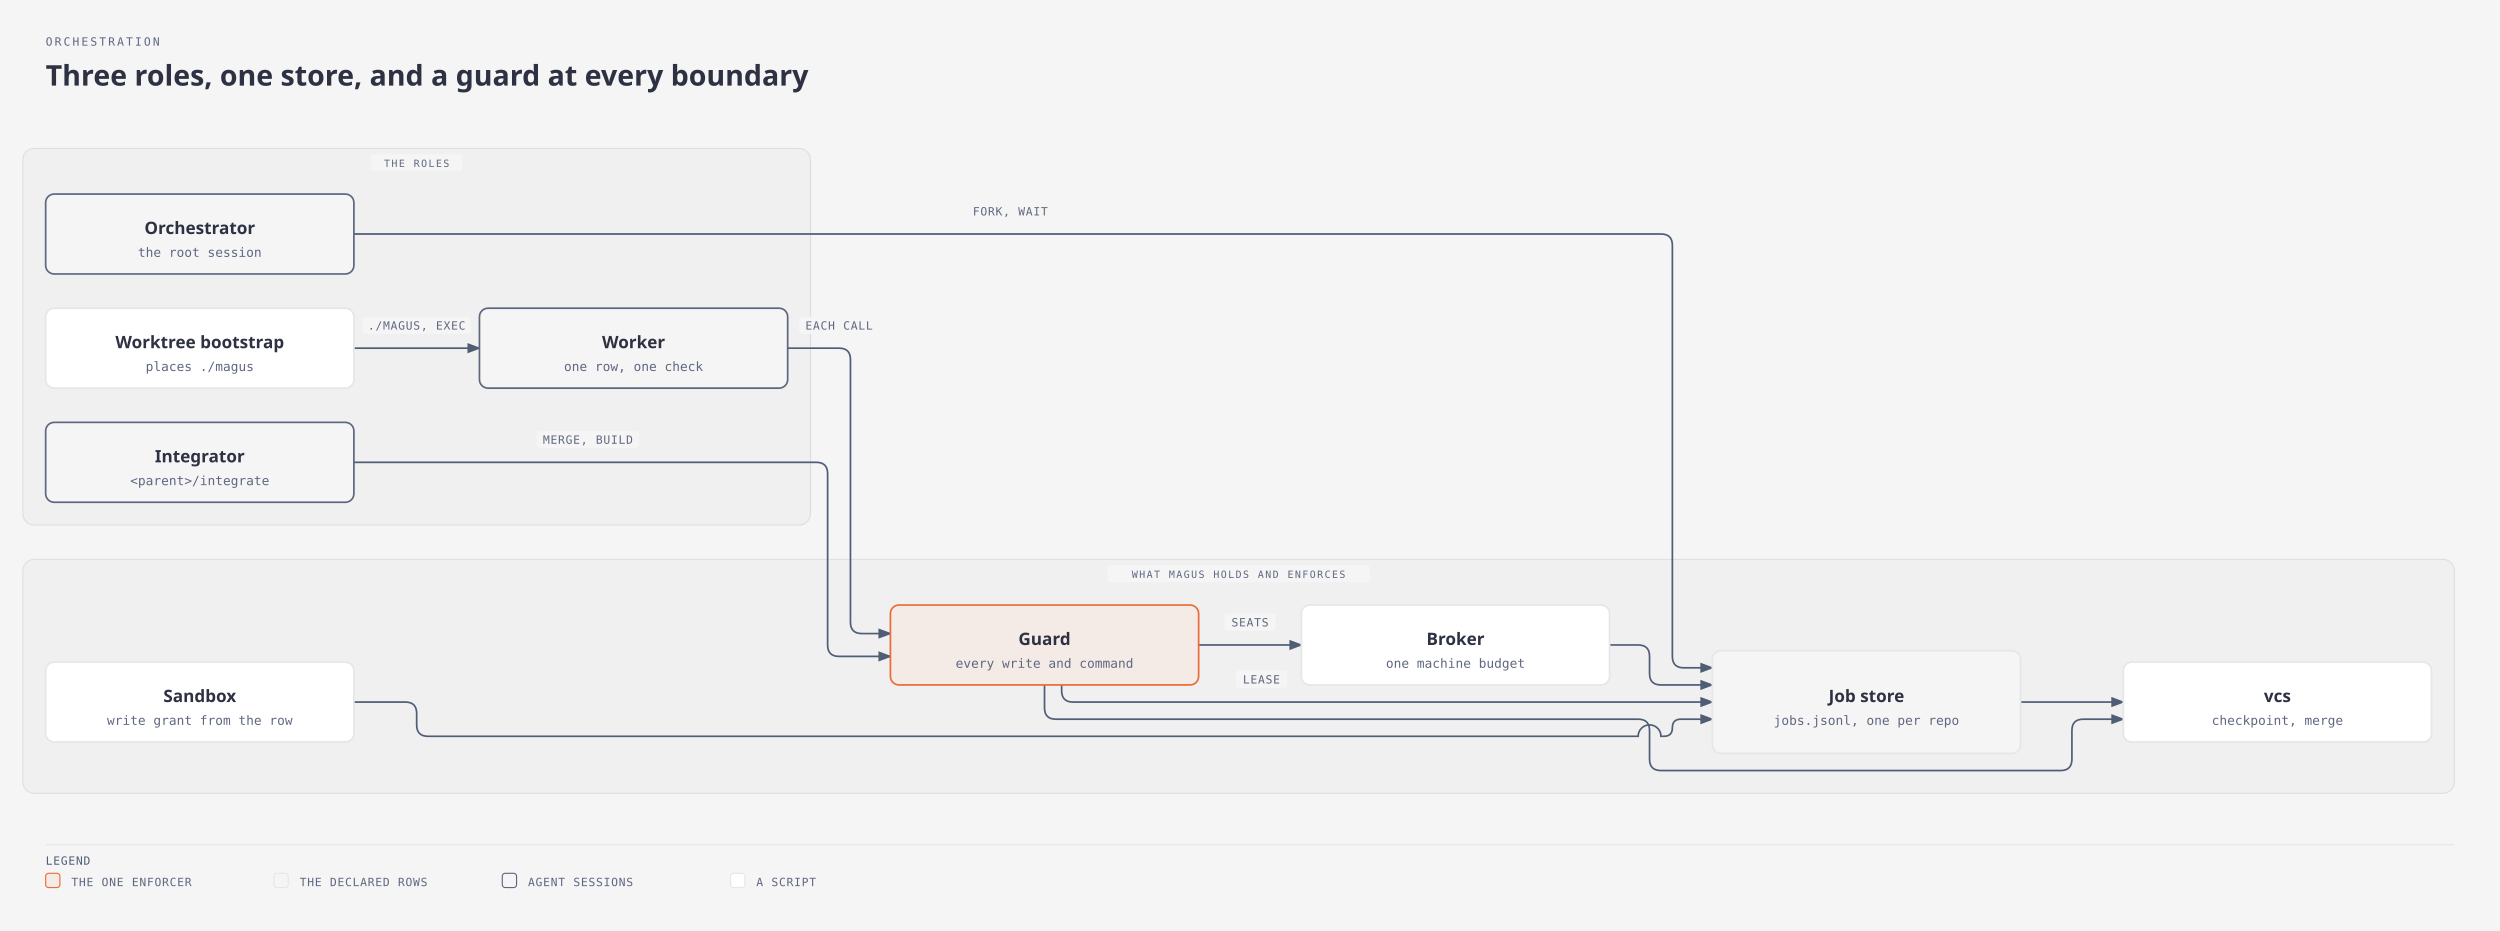
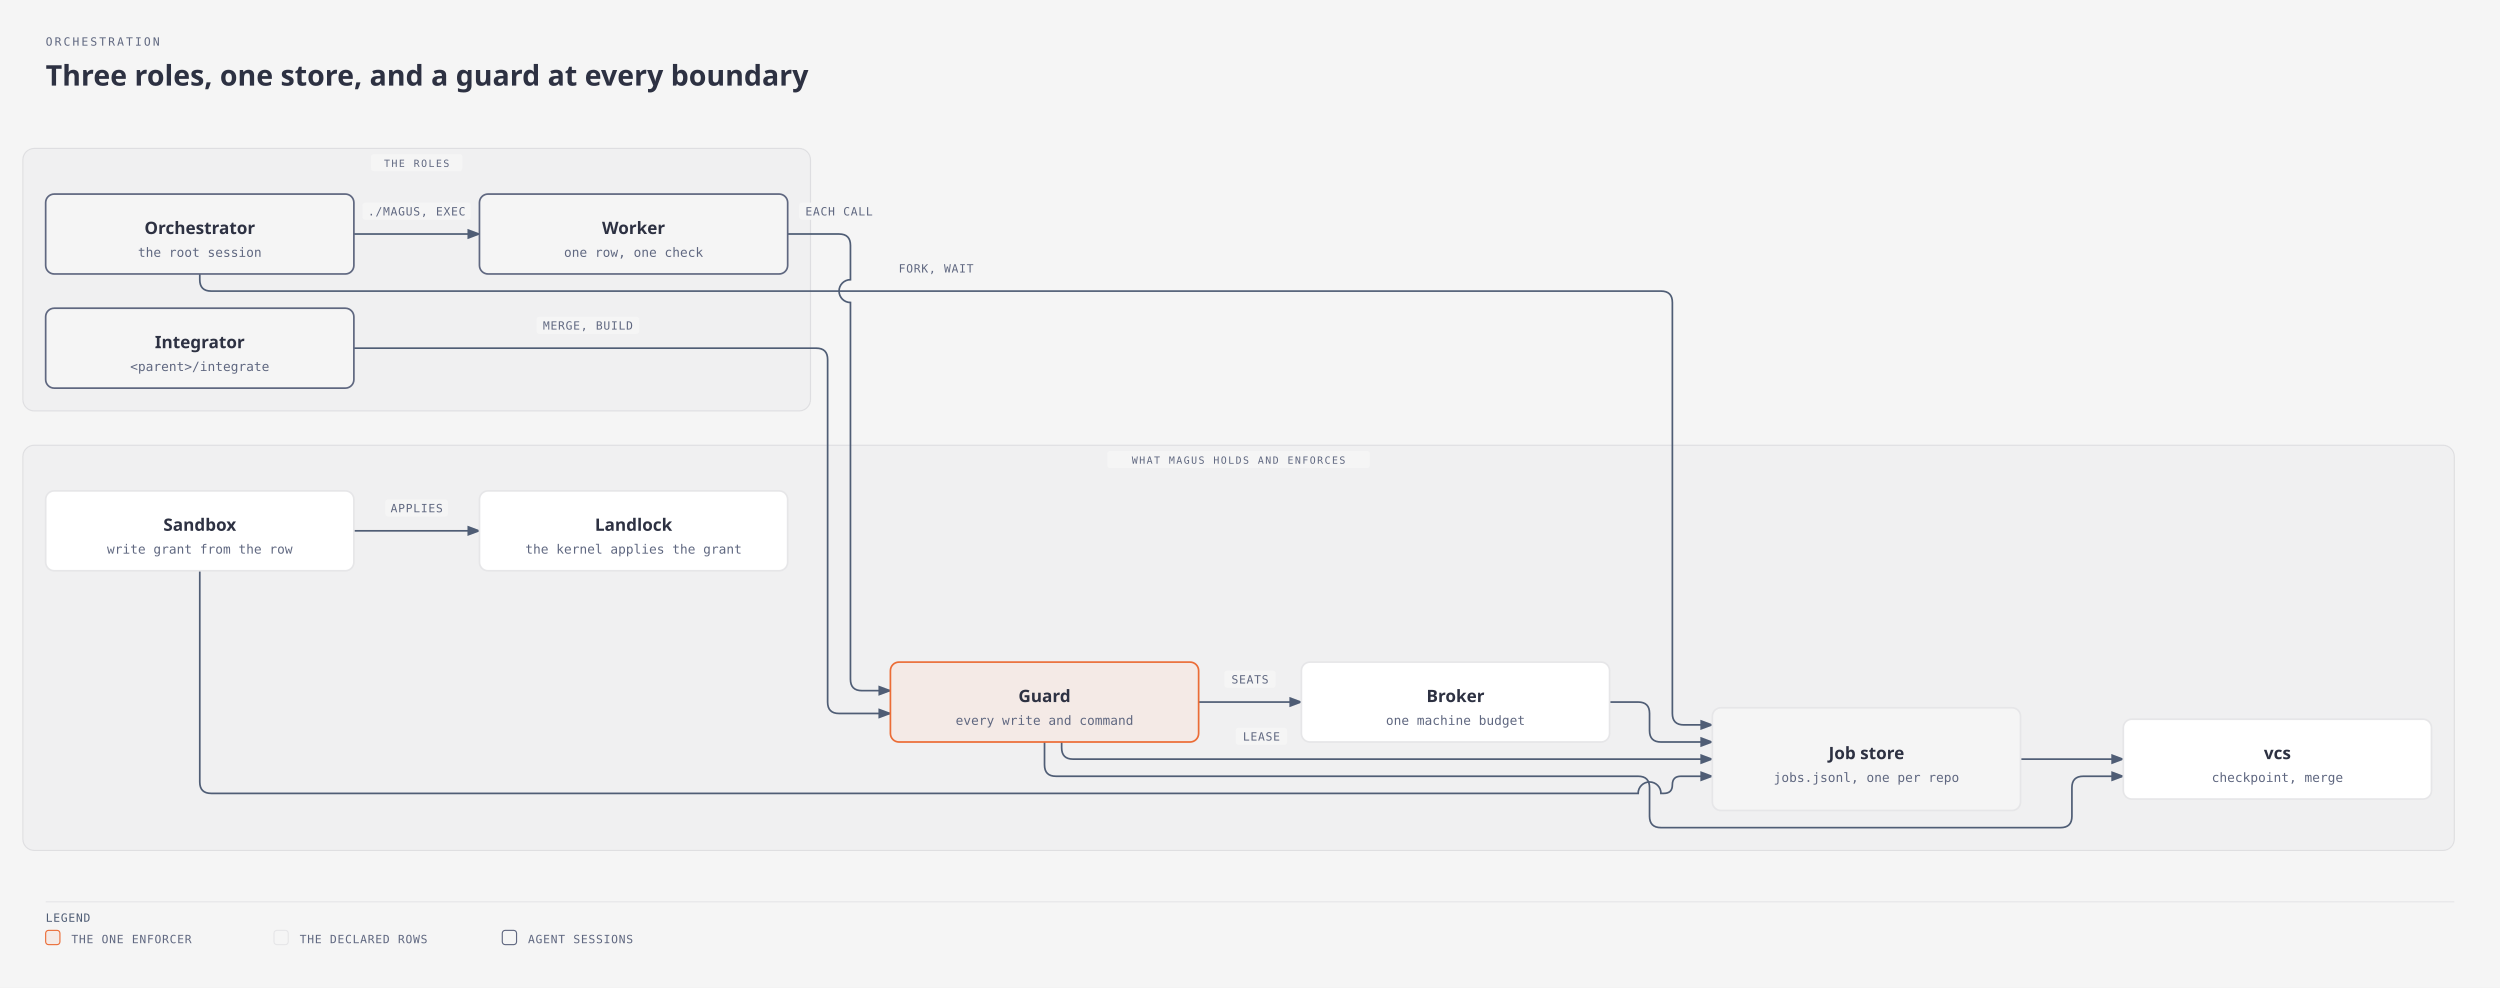
- <svg xmlns="http://www.w3.org/2000/svg" viewBox="0 0 1752 652" width="1752" height="652" role="img" aria-labelledby="agent-orchestration-title agent-orchestration-desc" class="magus-diagram">
+ <svg xmlns="http://www.w3.org/2000/svg" viewBox="0 0 1752 692" width="1752" height="692" role="img" aria-labelledby="agent-orchestration-title agent-orchestration-desc" class="magus-diagram">
  <defs>
    <marker id="agent-orchestration-arrow-default" markerWidth="8" markerHeight="6" refX="7" refY="3" orient="auto">
      <polygon points="0 0, 8 3, 0 6" fill="#4f5d75" />
    </marker>
    <marker id="agent-orchestration-arrow-accent" markerWidth="8" markerHeight="6" refX="7" refY="3" orient="auto">
      <polygon points="0 0, 8 3, 0 6" fill="#eb6c36" />
    </marker>
    <marker id="agent-orchestration-arrow-link" markerWidth="8" markerHeight="6" refX="7" refY="3" orient="auto">
      <polygon points="0 0, 8 3, 0 6" fill="#2e5aa8" />
    </marker>
  </defs>
  <rect width="100%" height="100%" fill="#f5f5f5" />
  <text x="32" y="32" fill="#5f6780" font-family="monospace" font-size="8" style="font-variant-ligatures:none" letter-spacing="0.18em">ORCHESTRATION</text>
  <text x="32" y="60" fill="#2d3142" font-family="sans-serif" font-size="20" font-weight="600">Three roles, one store, and a guard at every boundary</text>
  <g transform="translate(0,40)">
-     <rect x="16" y="64" width="552" height="264" rx="8" fill="#2d3142" stroke="#2d3142" fill-opacity="0.02" stroke-opacity="0.1" stroke-width="0.8" />
+     <rect x="16" y="64" width="552" height="184" rx="8" fill="#2d3142" stroke="#2d3142" fill-opacity="0.02" stroke-opacity="0.1" stroke-width="0.8" />
    <rect x="260" y="68" width="64" height="12" rx="2" fill="#f5f5f5" />
    <text x="292" y="77" fill="#5f6780" font-family="monospace" font-size="7" style="font-variant-ligatures:none" text-anchor="middle" letter-spacing="0.14em">THE ROLES</text>
-     <rect x="16" y="352" width="1704" height="164" rx="8" fill="#2d3142" stroke="#2d3142" fill-opacity="0.02" stroke-opacity="0.1" stroke-width="0.8" />
-     <rect x="776" y="356" width="184" height="12" rx="2" fill="#f5f5f5" />
-     <text x="868" y="365" fill="#5f6780" font-family="monospace" font-size="7" style="font-variant-ligatures:none" text-anchor="middle" letter-spacing="0.14em">WHAT MAGUS HOLDS AND ENFORCES</text>
-     <path data-edge="external:Orchestrator-&gt;internal/job" id="agent-orchestration-edge-external_3aOrchestrator-internal_2fjob" d="M 248 124 L 1164 124 Q 1172 124 1172 132 L 1172 420 Q 1172 428 1180 428 L 1200 428" fill="none" stroke="#4f5d75" stroke-width="1.2" marker-end="url(#agent-orchestration-arrow-default)" />
-     <path data-edge="external:Worktree bootstrap-&gt;external:Worker" id="agent-orchestration-edge-external_3aWorktree_20bootstrap-external_3aWorker" d="M 248 204 L 336 204" fill="none" stroke="#4f5d75" stroke-width="1.2" marker-end="url(#agent-orchestration-arrow-default)" />
-     <path data-edge="external:Worker-&gt;internal/guard" id="agent-orchestration-edge-external_3aWorker-internal_2fguard" d="M 552 204 L 588 204 Q 596 204 596 212 L 596 396 Q 596 404 604 404 L 624 404" fill="none" stroke="#4f5d75" stroke-width="1.2" marker-end="url(#agent-orchestration-arrow-default)" />
-     <path data-edge="external:Integrator-&gt;internal/guard" id="agent-orchestration-edge-external_3aIntegrator-internal_2fguard" d="M 248 284 L 572 284 Q 580 284 580 292 L 580 412 Q 580 420 588 420 L 624 420" fill="none" stroke="#4f5d75" stroke-width="1.2" marker-end="url(#agent-orchestration-arrow-default)" />
-     <path data-edge="internal/job-&gt;vcs" id="agent-orchestration-edge-internal_2fjob-vcs" d="M 1416 452 L 1488 452" fill="none" stroke="#4f5d75" stroke-width="1.2" marker-end="url(#agent-orchestration-arrow-default)" />
-     <path data-edge="internal/guard-&gt;internal/job" id="agent-orchestration-edge-internal_2fguard-internal_2fjob" d="M 744 440 L 744 444 Q 744 452 752 452 L 1200 452" fill="none" stroke="#4f5d75" stroke-width="1.2" marker-end="url(#agent-orchestration-arrow-default)" />
-     <path data-edge="internal/guard-&gt;broker" id="agent-orchestration-edge-internal_2fguard-broker" d="M 840 412 L 912 412" fill="none" stroke="#4f5d75" stroke-width="1.2" marker-end="url(#agent-orchestration-arrow-default)" />
-     <path data-edge="internal/guard-&gt;vcs" id="agent-orchestration-edge-internal_2fguard-vcs" d="M 732 440 L 732 456 Q 732 464 740 464 L 1148 464 Q 1156 464 1156 472 L 1156 492 Q 1156 500 1164 500 L 1444 500 Q 1452 500 1452 492 L 1452 472 Q 1452 464 1460 464 L 1488 464" fill="none" stroke="#4f5d75" stroke-width="1.2" marker-end="url(#agent-orchestration-arrow-default)" />
-     <path data-edge="internal/sandbox-&gt;internal/job" id="agent-orchestration-edge-internal_2fsandbox-internal_2fjob" d="M 248 452 L 284 452 Q 292 452 292 460 L 292 468 Q 292 476 300 476 L 1148 476 A 8 8 0 0 1 1164 476 L 1166 476 Q 1172 476 1172 470 L 1172 470 Q 1172 464 1178 464 L 1200 464" fill="none" stroke="#4f5d75" stroke-width="1.2" marker-end="url(#agent-orchestration-arrow-default)" />
-     <path data-edge="broker-&gt;internal/job" id="agent-orchestration-edge-broker-internal_2fjob" d="M 1128 412 L 1148 412 Q 1156 412 1156 420 L 1156 432 Q 1156 440 1164 440 L 1200 440" fill="none" stroke="#4f5d75" stroke-width="1.2" marker-end="url(#agent-orchestration-arrow-default)" />
-     <rect x="678" y="102" width="60" height="12" rx="2" fill="#f5f5f5" />
-     <text x="708" y="111" fill="#5f6780" font-family="monospace" font-size="8" style="font-variant-ligatures:none" text-anchor="middle" letter-spacing="0.06em">FORK, WAIT</text>
-     <rect x="254" y="182" width="76" height="12" rx="2" fill="#f5f5f5" />
-     <text x="292" y="191" fill="#5f6780" font-family="monospace" font-size="8" style="font-variant-ligatures:none" text-anchor="middle" letter-spacing="0.06em">./MAGUS, EXEC</text>
-     <rect x="560" y="182" width="56" height="12" rx="2" fill="#f5f5f5" />
-     <text x="588" y="191" fill="#5f6780" font-family="monospace" font-size="8" style="font-variant-ligatures:none" text-anchor="middle" letter-spacing="0.06em">EACH CALL</text>
-     <rect x="376" y="262" width="72" height="12" rx="2" fill="#f5f5f5" />
-     <text x="412" y="271" fill="#5f6780" font-family="monospace" font-size="8" style="font-variant-ligatures:none" text-anchor="middle" letter-spacing="0.06em">MERGE, BUILD</text>
-     <rect x="866" y="430" width="36" height="12" rx="2" fill="#f5f5f5" />
-     <text x="884" y="439" fill="#5f6780" font-family="monospace" font-size="8" style="font-variant-ligatures:none" text-anchor="middle" letter-spacing="0.06em">LEASE</text>
-     <rect x="858" y="390" width="36" height="12" rx="2" fill="#f5f5f5" />
-     <text x="876" y="399" fill="#5f6780" font-family="monospace" font-size="8" style="font-variant-ligatures:none" text-anchor="middle" letter-spacing="0.06em">SEATS</text>
+     <rect x="16" y="272" width="1704" height="284" rx="8" fill="#2d3142" stroke="#2d3142" fill-opacity="0.02" stroke-opacity="0.1" stroke-width="0.8" />
+     <rect x="776" y="276" width="184" height="12" rx="2" fill="#f5f5f5" />
+     <text x="868" y="285" fill="#5f6780" font-family="monospace" font-size="7" style="font-variant-ligatures:none" text-anchor="middle" letter-spacing="0.14em">WHAT MAGUS HOLDS AND ENFORCES</text>
+     <path data-edge="external:Orchestrator-&gt;external:Worker" id="agent-orchestration-edge-external_3aOrchestrator-external_3aWorker" d="M 248 124 L 336 124" fill="none" stroke="#4f5d75" stroke-width="1.2" marker-end="url(#agent-orchestration-arrow-default)" />
+     <path data-edge="external:Orchestrator-&gt;internal/job" id="agent-orchestration-edge-external_3aOrchestrator-internal_2fjob" d="M 140 152 L 140 156 Q 140 164 148 164 L 1164 164 Q 1172 164 1172 172 L 1172 460 Q 1172 468 1180 468 L 1200 468" fill="none" stroke="#4f5d75" stroke-width="1.2" marker-end="url(#agent-orchestration-arrow-default)" />
+     <path data-edge="external:Worker-&gt;internal/guard" id="agent-orchestration-edge-external_3aWorker-internal_2fguard" d="M 552 124 L 588 124 Q 596 124 596 132 L 596 156 A 8 8 0 0 0 596 172 L 596 436 Q 596 444 604 444 L 624 444" fill="none" stroke="#4f5d75" stroke-width="1.2" marker-end="url(#agent-orchestration-arrow-default)" />
+     <path data-edge="external:Integrator-&gt;internal/guard" id="agent-orchestration-edge-external_3aIntegrator-internal_2fguard" d="M 248 204 L 572 204 Q 580 204 580 212 L 580 452 Q 580 460 588 460 L 624 460" fill="none" stroke="#4f5d75" stroke-width="1.2" marker-end="url(#agent-orchestration-arrow-default)" />
+     <path data-edge="internal/job-&gt;vcs" id="agent-orchestration-edge-internal_2fjob-vcs" d="M 1416 492 L 1488 492" fill="none" stroke="#4f5d75" stroke-width="1.2" marker-end="url(#agent-orchestration-arrow-default)" />
+     <path data-edge="internal/guard-&gt;internal/job" id="agent-orchestration-edge-internal_2fguard-internal_2fjob" d="M 744 480 L 744 484 Q 744 492 752 492 L 1200 492" fill="none" stroke="#4f5d75" stroke-width="1.2" marker-end="url(#agent-orchestration-arrow-default)" />
+     <path data-edge="internal/guard-&gt;broker" id="agent-orchestration-edge-internal_2fguard-broker" d="M 840 452 L 912 452" fill="none" stroke="#4f5d75" stroke-width="1.2" marker-end="url(#agent-orchestration-arrow-default)" />
+     <path data-edge="internal/guard-&gt;vcs" id="agent-orchestration-edge-internal_2fguard-vcs" d="M 732 480 L 732 496 Q 732 504 740 504 L 1148 504 Q 1156 504 1156 512 L 1156 532 Q 1156 540 1164 540 L 1444 540 Q 1452 540 1452 532 L 1452 512 Q 1452 504 1460 504 L 1488 504" fill="none" stroke="#4f5d75" stroke-width="1.2" marker-end="url(#agent-orchestration-arrow-default)" />
+     <path data-edge="internal/sandbox-&gt;internal/job" id="agent-orchestration-edge-internal_2fsandbox-internal_2fjob" d="M 140 360 L 140 508 Q 140 516 148 516 L 1148 516 A 8 8 0 0 1 1164 516 L 1166 516 Q 1172 516 1172 510 L 1172 510 Q 1172 504 1178 504 L 1200 504" fill="none" stroke="#4f5d75" stroke-width="1.2" marker-end="url(#agent-orchestration-arrow-default)" />
+     <path data-edge="internal/sandbox-&gt;internal/sandbox/filesystem" id="agent-orchestration-edge-internal_2fsandbox-internal_2fsandbox_2ffilesystem" d="M 248 332 L 336 332" fill="none" stroke="#4f5d75" stroke-width="1.2" marker-end="url(#agent-orchestration-arrow-default)" />
+     <path data-edge="broker-&gt;internal/job" id="agent-orchestration-edge-broker-internal_2fjob" d="M 1128 452 L 1148 452 Q 1156 452 1156 460 L 1156 472 Q 1156 480 1164 480 L 1200 480" fill="none" stroke="#4f5d75" stroke-width="1.2" marker-end="url(#agent-orchestration-arrow-default)" />
+     <rect x="254" y="102" width="76" height="12" rx="2" fill="#f5f5f5" />
+     <text x="292" y="111" fill="#5f6780" font-family="monospace" font-size="8" style="font-variant-ligatures:none" text-anchor="middle" letter-spacing="0.06em">./MAGUS, EXEC</text>
+     <rect x="626" y="142" width="60" height="12" rx="2" fill="#f5f5f5" />
+     <text x="656" y="151" fill="#5f6780" font-family="monospace" font-size="8" style="font-variant-ligatures:none" text-anchor="middle" letter-spacing="0.06em">FORK, WAIT</text>
+     <rect x="560" y="102" width="56" height="12" rx="2" fill="#f5f5f5" />
+     <text x="588" y="111" fill="#5f6780" font-family="monospace" font-size="8" style="font-variant-ligatures:none" text-anchor="middle" letter-spacing="0.06em">EACH CALL</text>
+     <rect x="376" y="182" width="72" height="12" rx="2" fill="#f5f5f5" />
+     <text x="412" y="191" fill="#5f6780" font-family="monospace" font-size="8" style="font-variant-ligatures:none" text-anchor="middle" letter-spacing="0.06em">MERGE, BUILD</text>
+     <rect x="866" y="470" width="36" height="12" rx="2" fill="#f5f5f5" />
+     <text x="884" y="479" fill="#5f6780" font-family="monospace" font-size="8" style="font-variant-ligatures:none" text-anchor="middle" letter-spacing="0.06em">LEASE</text>
+     <rect x="858" y="430" width="36" height="12" rx="2" fill="#f5f5f5" />
+     <text x="876" y="439" fill="#5f6780" font-family="monospace" font-size="8" style="font-variant-ligatures:none" text-anchor="middle" letter-spacing="0.06em">SEATS</text>
+     <rect x="270" y="310" width="44" height="12" rx="2" fill="#f5f5f5" />
+     <text x="292" y="319" fill="#5f6780" font-family="monospace" font-size="8" style="font-variant-ligatures:none" text-anchor="middle" letter-spacing="0.06em">APPLIES</text>
    <g data-node="external:Orchestrator">
      <rect x="32" y="96" width="216" height="56" rx="6" fill="#f5f5f5" />
      <rect x="32" y="96" width="216" height="56" rx="6" fill="#f5f5f5" stroke="#5f6780" stroke-width="1.2" />
      <text x="140" y="124" fill="#2d3142" font-family="sans-serif" font-size="12" font-weight="600" text-anchor="middle">Orchestrator</text>
      <text x="140" y="140" fill="#5f6780" font-family="monospace" font-size="9" style="font-variant-ligatures:none" text-anchor="middle">the root session</text>
    </g>
-     <g data-node="external:Worktree bootstrap">
-       <rect x="32" y="176" width="216" height="56" rx="6" fill="#f5f5f5" />
-       <rect x="32" y="176" width="216" height="56" rx="6" fill="#ffffff" stroke="#e6e6e8" stroke-width="1.2" />
-       <text x="140" y="204" fill="#2d3142" font-family="sans-serif" font-size="12" font-weight="600" text-anchor="middle">Worktree bootstrap</text>
-       <text x="140" y="220" fill="#5f6780" font-family="monospace" font-size="9" style="font-variant-ligatures:none" text-anchor="middle">places ./magus</text>
-     </g>
    <g data-node="external:Worker">
-       <rect x="336" y="176" width="216" height="56" rx="6" fill="#f5f5f5" />
-       <rect x="336" y="176" width="216" height="56" rx="6" fill="#f5f5f5" stroke="#5f6780" stroke-width="1.2" />
-       <text x="444" y="204" fill="#2d3142" font-family="sans-serif" font-size="12" font-weight="600" text-anchor="middle">Worker</text>
-       <text x="444" y="220" fill="#5f6780" font-family="monospace" font-size="9" style="font-variant-ligatures:none" text-anchor="middle">one row, one check</text>
+       <rect x="336" y="96" width="216" height="56" rx="6" fill="#f5f5f5" />
+       <rect x="336" y="96" width="216" height="56" rx="6" fill="#f5f5f5" stroke="#5f6780" stroke-width="1.2" />
+       <text x="444" y="124" fill="#2d3142" font-family="sans-serif" font-size="12" font-weight="600" text-anchor="middle">Worker</text>
+       <text x="444" y="140" fill="#5f6780" font-family="monospace" font-size="9" style="font-variant-ligatures:none" text-anchor="middle">one row, one check</text>
    </g>
    <g data-node="external:Integrator">
-       <rect x="32" y="256" width="216" height="56" rx="6" fill="#f5f5f5" />
-       <rect x="32" y="256" width="216" height="56" rx="6" fill="#f5f5f5" stroke="#5f6780" stroke-width="1.2" />
-       <text x="140" y="284" fill="#2d3142" font-family="sans-serif" font-size="12" font-weight="600" text-anchor="middle">Integrator</text>
-       <text x="140" y="300" fill="#5f6780" font-family="monospace" font-size="9" style="font-variant-ligatures:none" text-anchor="middle">&lt;parent&gt;/integrate</text>
+       <rect x="32" y="176" width="216" height="56" rx="6" fill="#f5f5f5" />
+       <rect x="32" y="176" width="216" height="56" rx="6" fill="#f5f5f5" stroke="#5f6780" stroke-width="1.2" />
+       <text x="140" y="204" fill="#2d3142" font-family="sans-serif" font-size="12" font-weight="600" text-anchor="middle">Integrator</text>
+       <text x="140" y="220" fill="#5f6780" font-family="monospace" font-size="9" style="font-variant-ligatures:none" text-anchor="middle">&lt;parent&gt;/integrate</text>
    </g>
    <g data-node="internal/job" data-anchor="internal/job">
-       <rect x="1200" y="416" width="216" height="72" rx="6" fill="#f5f5f5" />
-       <rect x="1200" y="416" width="216" height="72" rx="6" fill="#f5f5f5" stroke="#e6e6e8" stroke-width="1.2" />
-       <text x="1308" y="452" fill="#2d3142" font-family="sans-serif" font-size="12" font-weight="600" text-anchor="middle">Job store</text>
-       <text x="1308" y="468" fill="#5f6780" font-family="monospace" font-size="9" style="font-variant-ligatures:none" text-anchor="middle">jobs.jsonl, one per repo</text>
+       <rect x="1200" y="456" width="216" height="72" rx="6" fill="#f5f5f5" />
+       <rect x="1200" y="456" width="216" height="72" rx="6" fill="#f5f5f5" stroke="#e6e6e8" stroke-width="1.2" />
+       <text x="1308" y="492" fill="#2d3142" font-family="sans-serif" font-size="12" font-weight="600" text-anchor="middle">Job store</text>
+       <text x="1308" y="508" fill="#5f6780" font-family="monospace" font-size="9" style="font-variant-ligatures:none" text-anchor="middle">jobs.jsonl, one per repo</text>
    </g>
    <g data-node="internal/guard" data-anchor="internal/guard">
-       <rect x="624" y="384" width="216" height="56" rx="6" fill="#f5f5f5" />
-       <rect x="624" y="384" width="216" height="56" rx="6" fill="#f4eae6" stroke="#eb6c36" stroke-width="1.2" />
-       <text x="732" y="412" fill="#2d3142" font-family="sans-serif" font-size="12" font-weight="600" text-anchor="middle">Guard</text>
-       <text x="732" y="428" fill="#5f6780" font-family="monospace" font-size="9" style="font-variant-ligatures:none" text-anchor="middle">every write and command</text>
+       <rect x="624" y="424" width="216" height="56" rx="6" fill="#f5f5f5" />
+       <rect x="624" y="424" width="216" height="56" rx="6" fill="#f4eae6" stroke="#eb6c36" stroke-width="1.2" />
+       <text x="732" y="452" fill="#2d3142" font-family="sans-serif" font-size="12" font-weight="600" text-anchor="middle">Guard</text>
+       <text x="732" y="468" fill="#5f6780" font-family="monospace" font-size="9" style="font-variant-ligatures:none" text-anchor="middle">every write and command</text>
    </g>
    <g data-node="internal/sandbox" data-anchor="internal/sandbox">
-       <rect x="32" y="424" width="216" height="56" rx="6" fill="#f5f5f5" />
-       <rect x="32" y="424" width="216" height="56" rx="6" fill="#ffffff" stroke="#e6e6e8" stroke-width="1.2" />
-       <text x="140" y="452" fill="#2d3142" font-family="sans-serif" font-size="12" font-weight="600" text-anchor="middle">Sandbox</text>
-       <text x="140" y="468" fill="#5f6780" font-family="monospace" font-size="9" style="font-variant-ligatures:none" text-anchor="middle">write grant from the row</text>
+       <rect x="32" y="304" width="216" height="56" rx="6" fill="#f5f5f5" />
+       <rect x="32" y="304" width="216" height="56" rx="6" fill="#ffffff" stroke="#e6e6e8" stroke-width="1.2" />
+       <text x="140" y="332" fill="#2d3142" font-family="sans-serif" font-size="12" font-weight="600" text-anchor="middle">Sandbox</text>
+       <text x="140" y="348" fill="#5f6780" font-family="monospace" font-size="9" style="font-variant-ligatures:none" text-anchor="middle">write grant from the row</text>
+     </g>
+     <g data-node="internal/sandbox/filesystem" data-anchor="internal/sandbox/filesystem">
+       <rect x="336" y="304" width="216" height="56" rx="6" fill="#f5f5f5" />
+       <rect x="336" y="304" width="216" height="56" rx="6" fill="#ffffff" stroke="#e6e6e8" stroke-width="1.2" />
+       <text x="444" y="332" fill="#2d3142" font-family="sans-serif" font-size="12" font-weight="600" text-anchor="middle">Landlock</text>
+       <text x="444" y="348" fill="#5f6780" font-family="monospace" font-size="9" style="font-variant-ligatures:none" text-anchor="middle">the kernel applies the grant</text>
    </g>
    <g data-node="broker" data-anchor="broker">
-       <rect x="912" y="384" width="216" height="56" rx="6" fill="#f5f5f5" />
-       <rect x="912" y="384" width="216" height="56" rx="6" fill="#ffffff" stroke="#e6e6e8" stroke-width="1.2" />
-       <text x="1020" y="412" fill="#2d3142" font-family="sans-serif" font-size="12" font-weight="600" text-anchor="middle">Broker</text>
-       <text x="1020" y="428" fill="#5f6780" font-family="monospace" font-size="9" style="font-variant-ligatures:none" text-anchor="middle">one machine budget</text>
+       <rect x="912" y="424" width="216" height="56" rx="6" fill="#f5f5f5" />
+       <rect x="912" y="424" width="216" height="56" rx="6" fill="#ffffff" stroke="#e6e6e8" stroke-width="1.2" />
+       <text x="1020" y="452" fill="#2d3142" font-family="sans-serif" font-size="12" font-weight="600" text-anchor="middle">Broker</text>
+       <text x="1020" y="468" fill="#5f6780" font-family="monospace" font-size="9" style="font-variant-ligatures:none" text-anchor="middle">one machine budget</text>
    </g>
    <g data-node="vcs" data-anchor="vcs">
-       <rect x="1488" y="424" width="216" height="56" rx="6" fill="#f5f5f5" />
-       <rect x="1488" y="424" width="216" height="56" rx="6" fill="#ffffff" stroke="#e6e6e8" stroke-width="1.2" />
-       <text x="1596" y="452" fill="#2d3142" font-family="sans-serif" font-size="12" font-weight="600" text-anchor="middle">vcs</text>
-       <text x="1596" y="468" fill="#5f6780" font-family="monospace" font-size="9" style="font-variant-ligatures:none" text-anchor="middle">checkpoint, merge</text>
+       <rect x="1488" y="464" width="216" height="56" rx="6" fill="#f5f5f5" />
+       <rect x="1488" y="464" width="216" height="56" rx="6" fill="#ffffff" stroke="#e6e6e8" stroke-width="1.2" />
+       <text x="1596" y="492" fill="#2d3142" font-family="sans-serif" font-size="12" font-weight="600" text-anchor="middle">vcs</text>
+       <text x="1596" y="508" fill="#5f6780" font-family="monospace" font-size="9" style="font-variant-ligatures:none" text-anchor="middle">checkpoint, merge</text>
    </g>
-     <line x1="32" y1="552" x2="1720" y2="552" stroke="#e6e6e8" stroke-width="0.8" />
-     <text x="32" y="566" fill="#4f5d75" font-family="monospace" font-size="8" style="font-variant-ligatures:none" letter-spacing="0.06em">LEGEND</text>
-     <rect x="32" y="572" width="10" height="10" rx="2" fill="#f4eae6" stroke="#eb6c36" stroke-width="0.8" />
-     <text x="50" y="581" fill="#5f6780" font-family="monospace" font-size="8" style="font-variant-ligatures:none" letter-spacing="0.06em">THE ONE ENFORCER</text>
-     <rect x="192" y="572" width="10" height="10" rx="2" fill="#f5f5f5" stroke="#e6e6e8" stroke-width="0.8" />
-     <text x="210" y="581" fill="#5f6780" font-family="monospace" font-size="8" style="font-variant-ligatures:none" letter-spacing="0.06em">THE DECLARED ROWS</text>
-     <rect x="352" y="572" width="10" height="10" rx="2" fill="#f5f5f5" stroke="#5f6780" stroke-width="0.8" />
-     <text x="370" y="581" fill="#5f6780" font-family="monospace" font-size="8" style="font-variant-ligatures:none" letter-spacing="0.06em">AGENT SESSIONS</text>
-     <rect x="512" y="572" width="10" height="10" rx="2" fill="#ffffff" stroke="#e6e6e8" stroke-width="0.8" />
-     <text x="530" y="581" fill="#5f6780" font-family="monospace" font-size="8" style="font-variant-ligatures:none" letter-spacing="0.06em">A SCRIPT</text>
+     <line x1="32" y1="592" x2="1720" y2="592" stroke="#e6e6e8" stroke-width="0.8" />
+     <text x="32" y="606" fill="#4f5d75" font-family="monospace" font-size="8" style="font-variant-ligatures:none" letter-spacing="0.06em">LEGEND</text>
+     <rect x="32" y="612" width="10" height="10" rx="2" fill="#f4eae6" stroke="#eb6c36" stroke-width="0.8" />
+     <text x="50" y="621" fill="#5f6780" font-family="monospace" font-size="8" style="font-variant-ligatures:none" letter-spacing="0.06em">THE ONE ENFORCER</text>
+     <rect x="192" y="612" width="10" height="10" rx="2" fill="#f5f5f5" stroke="#e6e6e8" stroke-width="0.8" />
+     <text x="210" y="621" fill="#5f6780" font-family="monospace" font-size="8" style="font-variant-ligatures:none" letter-spacing="0.06em">THE DECLARED ROWS</text>
+     <rect x="352" y="612" width="10" height="10" rx="2" fill="#f5f5f5" stroke="#5f6780" stroke-width="0.8" />
+     <text x="370" y="621" fill="#5f6780" font-family="monospace" font-size="8" style="font-variant-ligatures:none" letter-spacing="0.06em">AGENT SESSIONS</text>
  </g>
</svg>
